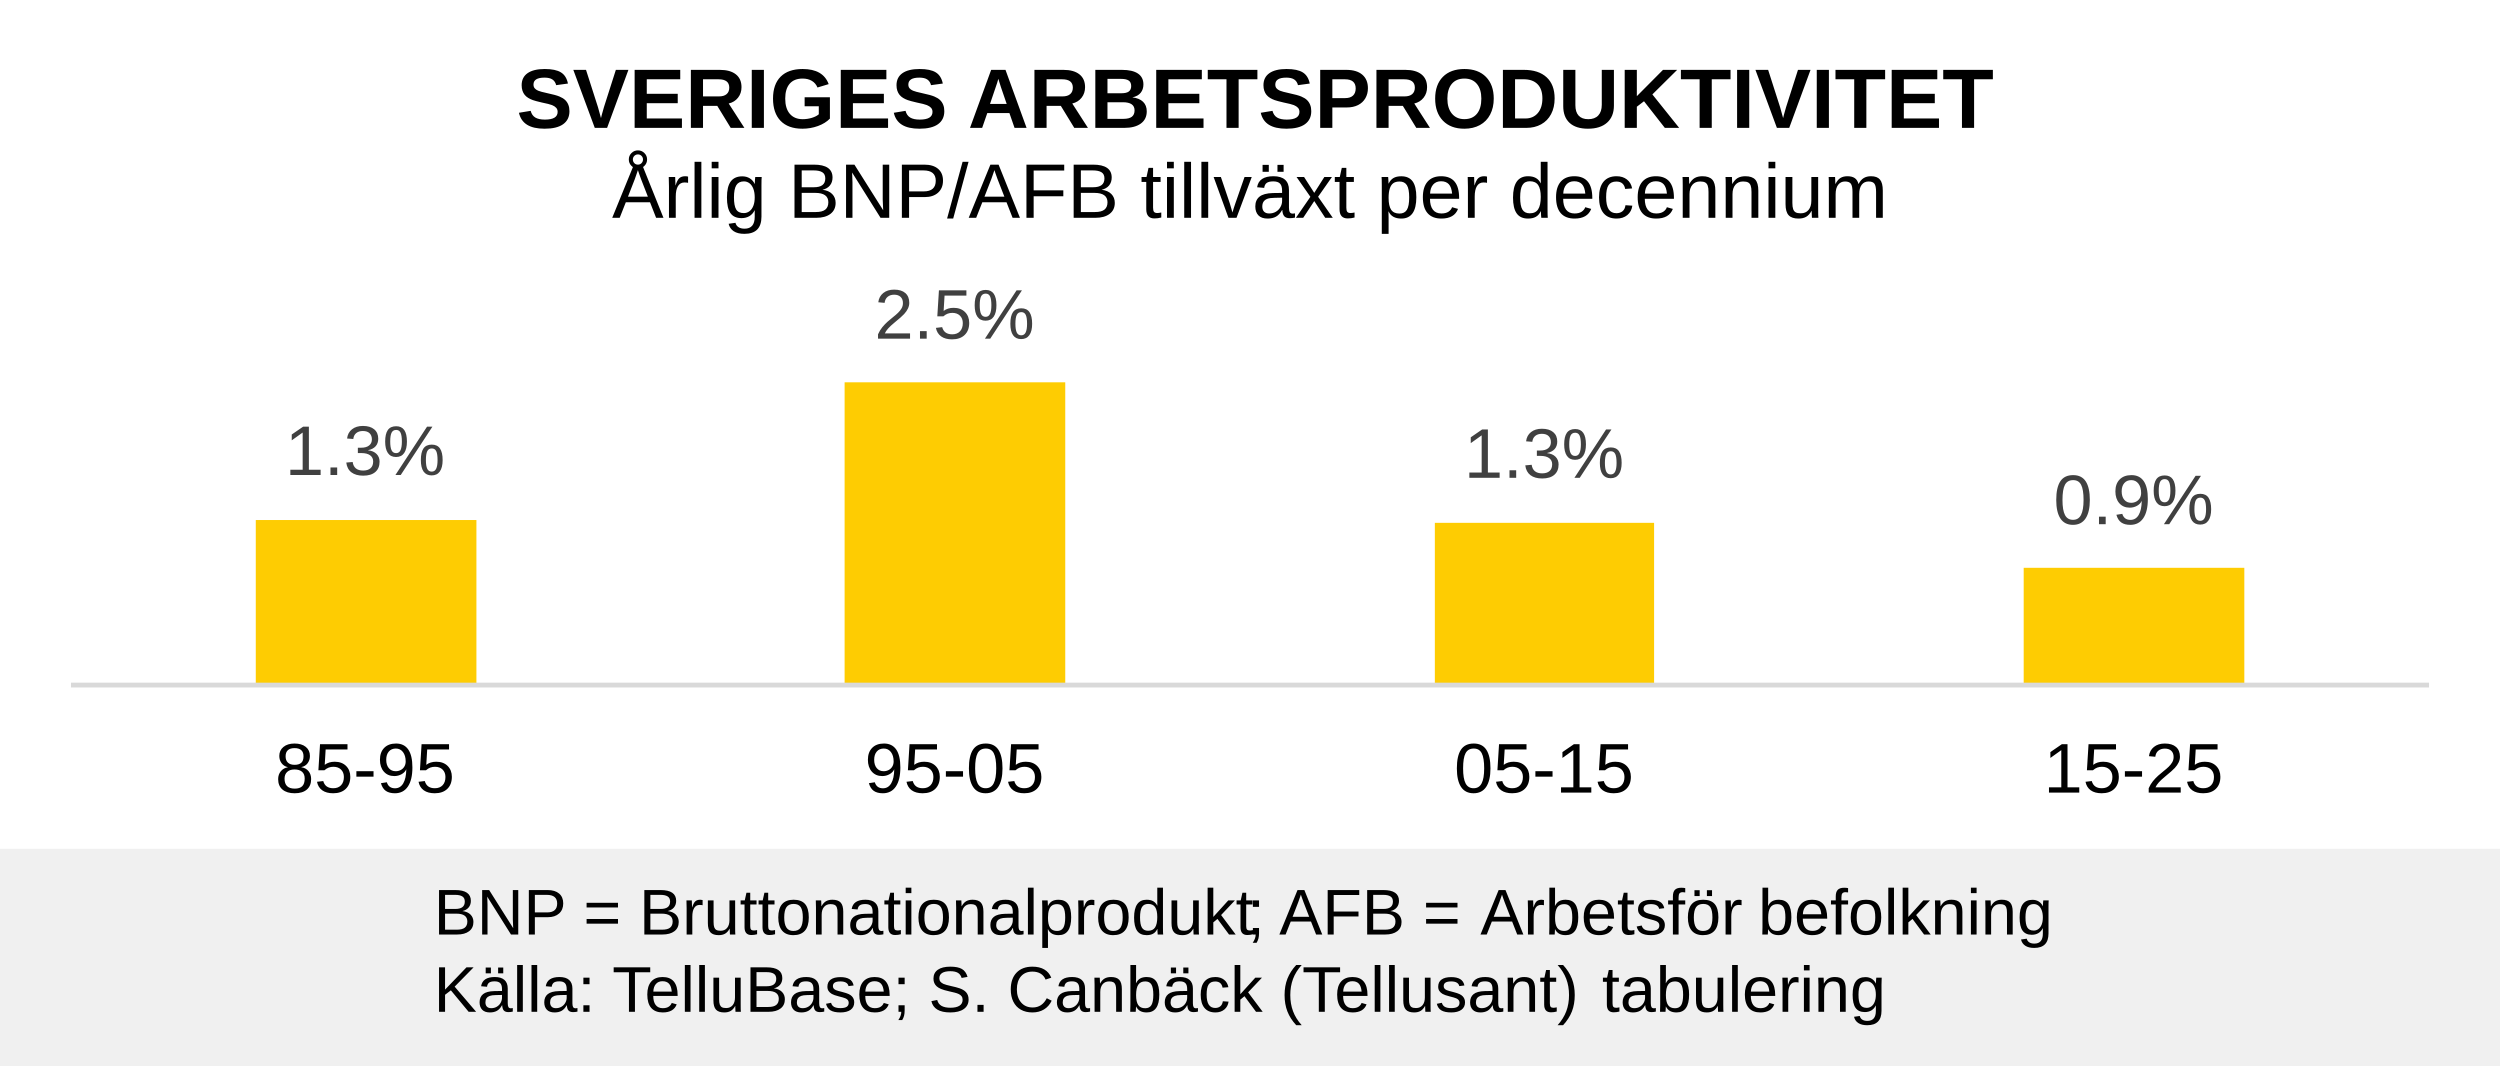
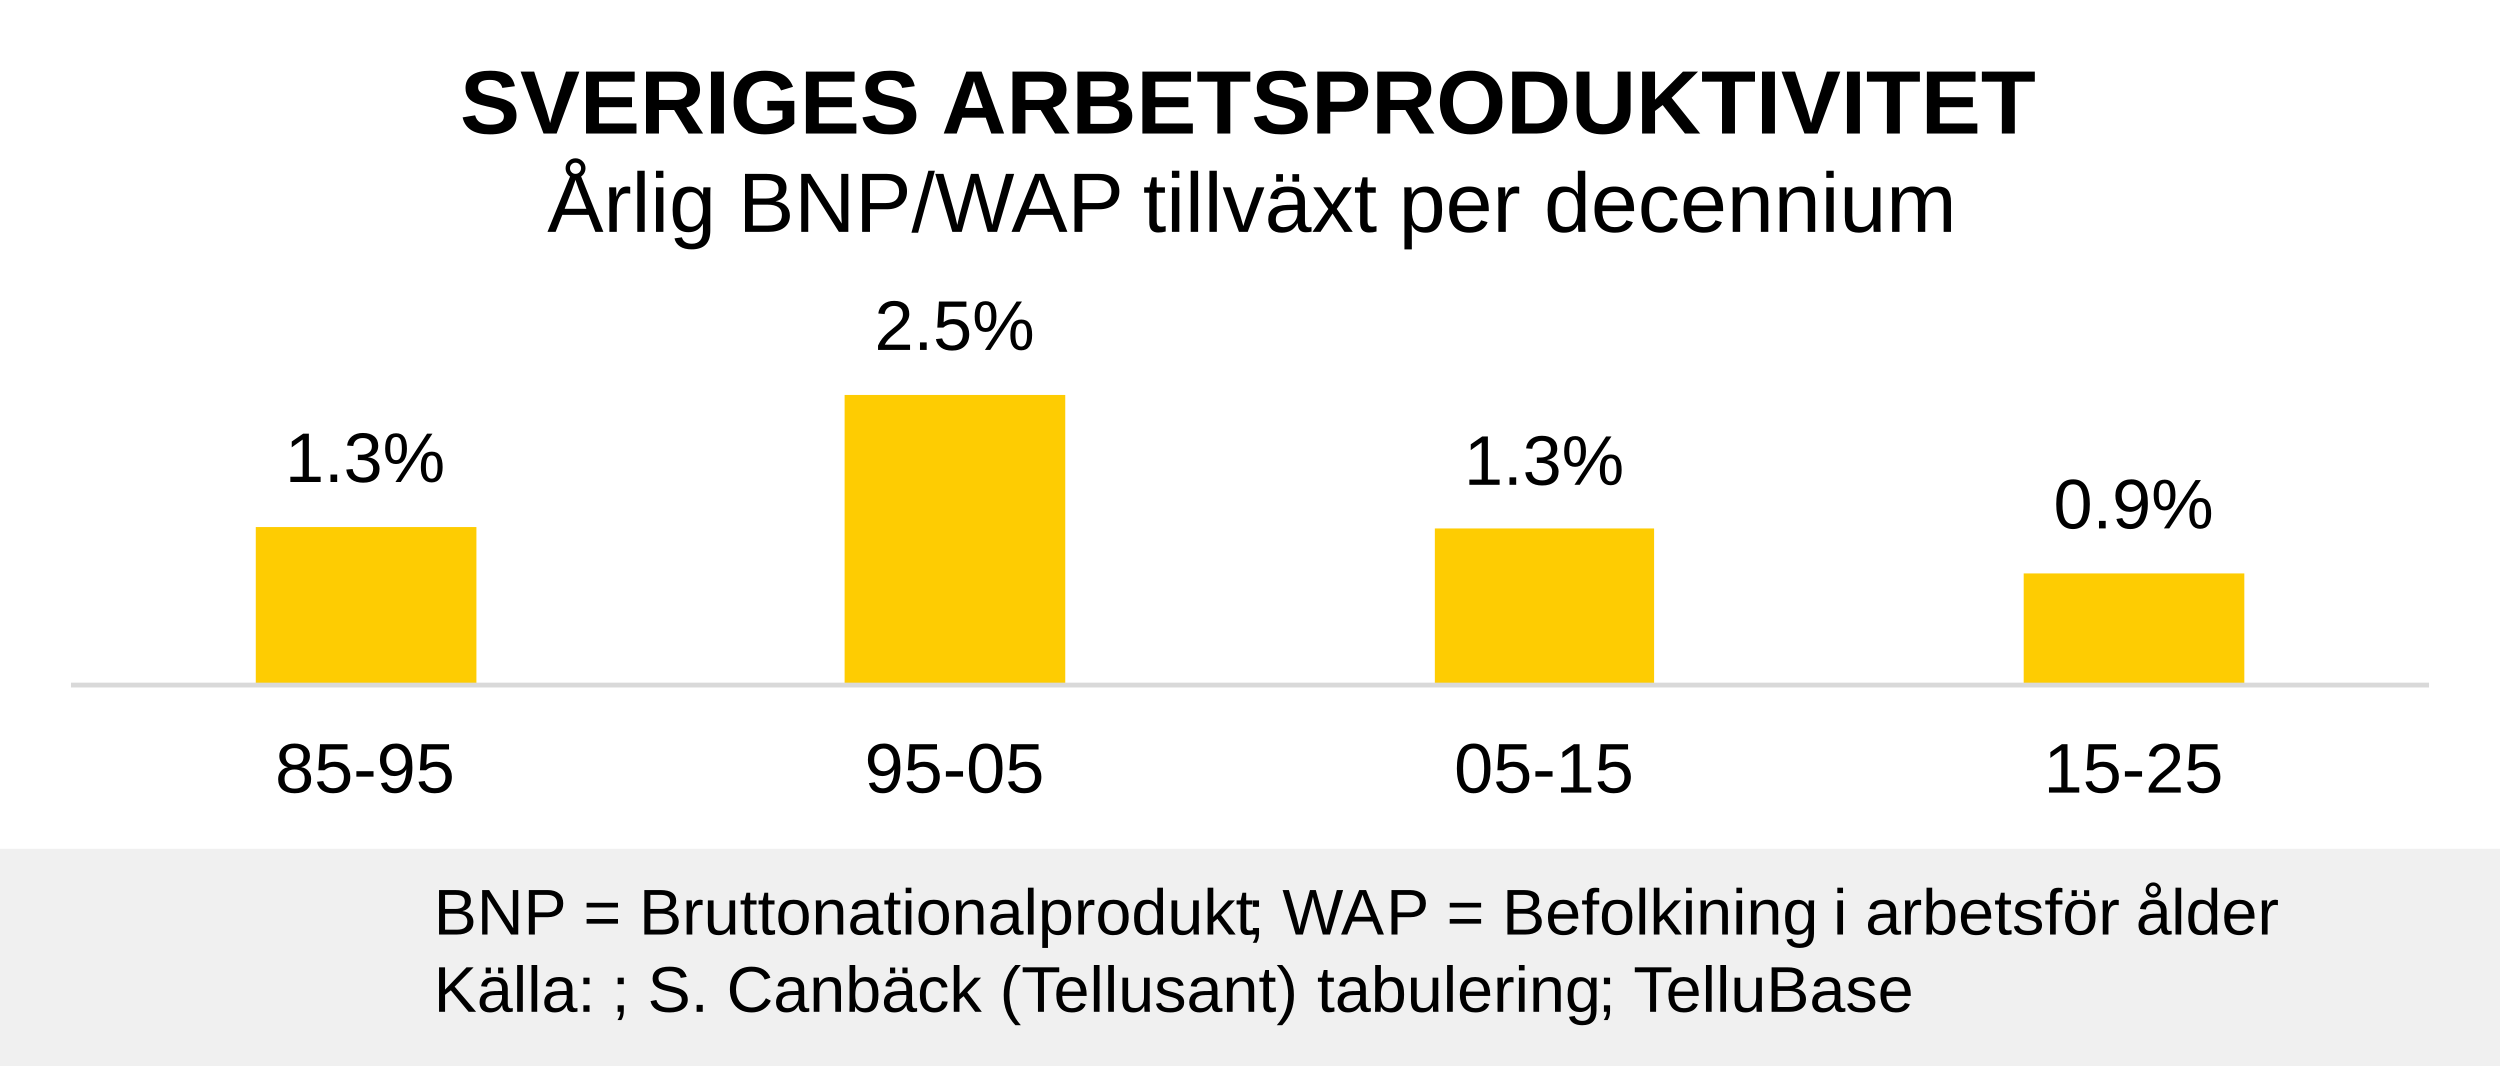
<svg xmlns="http://www.w3.org/2000/svg" width="1779" height="758" xml:space="preserve" overflow="hidden">
  <defs>
    <clipPath id="clip0">
      <rect x="260" y="1233" width="1779" height="758" />
    </clipPath>
  </defs>
  <g clip-path="url(#clip0)" transform="translate(-260 -1233)">
    <text font-family="Arial,Arial_MSFontService,sans-serif" font-weight="400" font-size="46" transform="matrix(1 0 0 1 568.641 1898)">BNP = </text>
    <text font-family="Arial,Arial_MSFontService,sans-serif" font-weight="400" font-size="46" transform="matrix(1 0 0 1 714.735 1898)">Bruttonationalprodukt</text>
-     <text font-family="Arial,Arial_MSFontService,sans-serif" font-weight="400" font-size="46" transform="matrix(1 0 0 1 1147.29 1898)">; AFB = </text>
-     <text font-family="Arial,Arial_MSFontService,sans-serif" font-weight="400" font-size="46" transform="matrix(1 0 0 1 1313.43 1898)">Arbetsför</text>
-     <text font-family="Arial,Arial_MSFontService,sans-serif" font-weight="400" font-size="46" transform="matrix(1 0 0 1 1511.09 1898)">befolkning</text>
-     <text font-family="Arial,Arial_MSFontService,sans-serif" font-weight="400" font-size="46" transform="matrix(1 0 0 1 568.641 1953)">Källa: TelluBase; S. Canbäck (Tellusant) </text>
-     <text font-family="Arial,Arial_MSFontService,sans-serif" font-weight="400" font-size="46" transform="matrix(1 0 0 1 1399.94 1953)">tabulering</text>
+     <text font-family="Arial,Arial_MSFontService,sans-serif" font-weight="400" font-size="46" transform="matrix(1 0 0 1 1147.29 1898)">; </text>
+     <text font-family="Arial,Arial_MSFontService,sans-serif" font-weight="400" font-size="46" transform="matrix(1 0 0 1 1172.5 1898)">WA</text>
+     <text font-family="Arial,Arial_MSFontService,sans-serif" font-weight="400" font-size="46" transform="matrix(1 0 0 1 1246.4 1898)">P</text>
+     <text font-family="Arial,Arial_MSFontService,sans-serif" font-weight="400" font-size="46" transform="matrix(1 0 0 1 1289.37 1898)">= </text>
+     <text font-family="Arial,Arial_MSFontService,sans-serif" font-weight="400" font-size="46" transform="matrix(1 0 0 1 1328.9 1898)">Befolkining</text>
+     <text font-family="Arial,Arial_MSFontService,sans-serif" font-weight="400" font-size="46" transform="matrix(1 0 0 1 1564.37 1898)">i</text>
+     <text font-family="Arial,Arial_MSFontService,sans-serif" font-weight="400" font-size="46" transform="matrix(1 0 0 1 1587.29 1898)">a</text>
+     <text font-family="Arial,Arial_MSFontService,sans-serif" font-weight="400" font-size="46" transform="matrix(1 0 0 1 1612.5 1898)">rbetsför</text>
+     <text font-family="Arial,Arial_MSFontService,sans-serif" font-weight="400" font-size="46" transform="matrix(1 0 0 1 1779.79 1898)">å</text>
+     <text font-family="Arial,Arial_MSFontService,sans-serif" font-weight="400" font-size="46" transform="matrix(1 0 0 1 1805 1898)">lder</text>
+     <text font-family="Arial,Arial_MSFontService,sans-serif" font-weight="400" font-size="46" transform="matrix(1 0 0 1 568.641 1953)">Källa: </text>
+     <text font-family="Arial,Arial_MSFontService,sans-serif" font-weight="400" font-size="46" transform="matrix(1 0 0 1 695.256 1953)">; S. Canbäck (Tellusant) </text>
+     <text font-family="Arial,Arial_MSFontService,sans-serif" font-weight="400" font-size="46" transform="matrix(1 0 0 1 1197.13 1953)">tabulering</text>
+     <text font-family="Arial,Arial_MSFontService,sans-serif" font-weight="400" font-size="46" transform="matrix(1 0 0 1 1397.08 1953)">; </text>
+     <text font-family="Arial,Arial_MSFontService,sans-serif" font-weight="400" font-size="46" transform="matrix(1 0 0 1 1422.29 1953)">TelluBase</text>
    <rect x="260" y="1233" width="1779" height="604" fill="#FFFFFF" />
    <g>
-       <path d="M442.014 1603.05 599.02 1603.05 599.02 1720 442.014 1720ZM861.028 1505.05 1018.03 1505.05 1018.03 1720 861.028 1720ZM1281.04 1605.05 1437.05 1605.05 1437.05 1720 1281.04 1720ZM1700.06 1637.05 1857.06 1637.05 1857.06 1720 1700.06 1720Z" fill="#FECC02" />
+       <path d="M442.014 1608.05 599.02 1608.05 599.02 1720 442.014 1720ZM861.028 1514.05 1018.03 1514.05 1018.03 1720 861.028 1720ZM1281.04 1609.05 1437.05 1609.05 1437.05 1720 1281.04 1720ZM1700.06 1641.05 1857.06 1641.05 1857.06 1720 1700.06 1720Z" fill="#FECC02" />
    </g>
    <g>
      <path d="M310.5 1720.5 1988.5 1720.5" stroke="#D9D9D9" stroke-width="3.438" stroke-linejoin="round" stroke-miterlimit="10" fill="none" fill-rule="evenodd" />
    </g>
    <g>
-       <text fill="#404040" font-family="Arial,Arial_MSFontService,sans-serif" font-weight="400" font-size="50" transform="matrix(1 0 0 1 462.797 1571)">1.3%</text>
+       <text font-family="Arial,Arial_MSFontService,sans-serif" font-weight="400" font-size="50" transform="matrix(1 0 0 1 462.797 1576)">1.3%</text>
    </g>
    <g>
-       <text fill="#404040" font-family="Arial,Arial_MSFontService,sans-serif" font-weight="400" font-size="50" transform="matrix(1 0 0 1 882.29 1474)">2.5%</text>
+       <text font-family="Arial,Arial_MSFontService,sans-serif" font-weight="400" font-size="50" transform="matrix(1 0 0 1 882.29 1482)">2.5%</text>
    </g>
    <g>
-       <text fill="#404040" font-family="Arial,Arial_MSFontService,sans-serif" font-weight="400" font-size="50" transform="matrix(1 0 0 1 1301.78 1573)">1.3%</text>
+       <text font-family="Arial,Arial_MSFontService,sans-serif" font-weight="400" font-size="50" transform="matrix(1 0 0 1 1301.78 1578)">1.3%</text>
    </g>
    <g>
-       <text fill="#404040" font-family="Arial,Arial_MSFontService,sans-serif" font-weight="400" font-size="50" transform="matrix(1 0 0 1 1721.27 1606)">0.9%</text>
+       <text font-family="Arial,Arial_MSFontService,sans-serif" font-weight="400" font-size="50" transform="matrix(1 0 0 1 1721.27 1609)">0.9%</text>
    </g>
    <g>
      <text font-family="Arial,Arial_MSFontService,sans-serif" font-weight="400" font-size="50" transform="matrix(1 0 0 1 455.762 1797)">85-95</text>
    </g>
    <g>
      <text font-family="Arial,Arial_MSFontService,sans-serif" font-weight="400" font-size="50" transform="matrix(1 0 0 1 875.255 1797)">95-05</text>
    </g>
    <g>
      <text font-family="Arial,Arial_MSFontService,sans-serif" font-weight="400" font-size="50" transform="matrix(1 0 0 1 1294.75 1797)">05-15</text>
    </g>
    <g>
      <text font-family="Arial,Arial_MSFontService,sans-serif" font-weight="400" font-size="50" transform="matrix(1 0 0 1 1714.24 1797)">15-25</text>
    </g>
    <g>
-       <text font-family="Arial,Arial_MSFontService,sans-serif" font-weight="700" font-size="60" transform="matrix(1 0 0 1 627.55 1324)">SVERIGES ARBETSPRODUKTIVITET</text>
+       <text font-family="Arial,Arial_MSFontService,sans-serif" font-weight="700" font-size="64" transform="matrix(1 0 0 1 587.354 1328)">SVERIGES ARBETSPRODUKTIVITET</text>
    </g>
    <g>
-       <text font-family="Arial,Arial_MSFontService,sans-serif" font-weight="400" font-size="55" transform="matrix(1 0 0 1 695.543 1388)">Årlig</text>
+       <text font-family="Arial,Arial_MSFontService,sans-serif" font-weight="400" font-size="60" transform="matrix(1 0 0 1 649.458 1398)">Årlig</text>
    </g>
    <g>
-       <text font-family="Arial,Arial_MSFontService,sans-serif" font-weight="400" font-size="55" transform="matrix(1 0 0 1 820.852 1388)">BNP/AFB </text>
+       <text font-family="Arial,Arial_MSFontService,sans-serif" font-weight="400" font-size="60" transform="matrix(1 0 0 1 785.216 1398)">BNP/WAP </text>
    </g>
    <g>
-       <text font-family="Arial,Arial_MSFontService,sans-serif" font-weight="400" font-size="55" transform="matrix(1 0 0 1 1071.49 1388)">tillväxt</text>
+       <text font-family="Arial,Arial_MSFontService,sans-serif" font-weight="400" font-size="60" transform="matrix(1 0 0 1 1073.26 1398)">tillväxt</text>
    </g>
    <g>
-       <text font-family="Arial,Arial_MSFontService,sans-serif" font-weight="400" font-size="55" transform="matrix(1 0 0 1 1239.58 1388)">per decennium</text>
+       <text font-family="Arial,Arial_MSFontService,sans-serif" font-weight="400" font-size="60" transform="matrix(1 0 0 1 1255.35 1398)">per decennium</text>
    </g>
  </g>
</svg>
